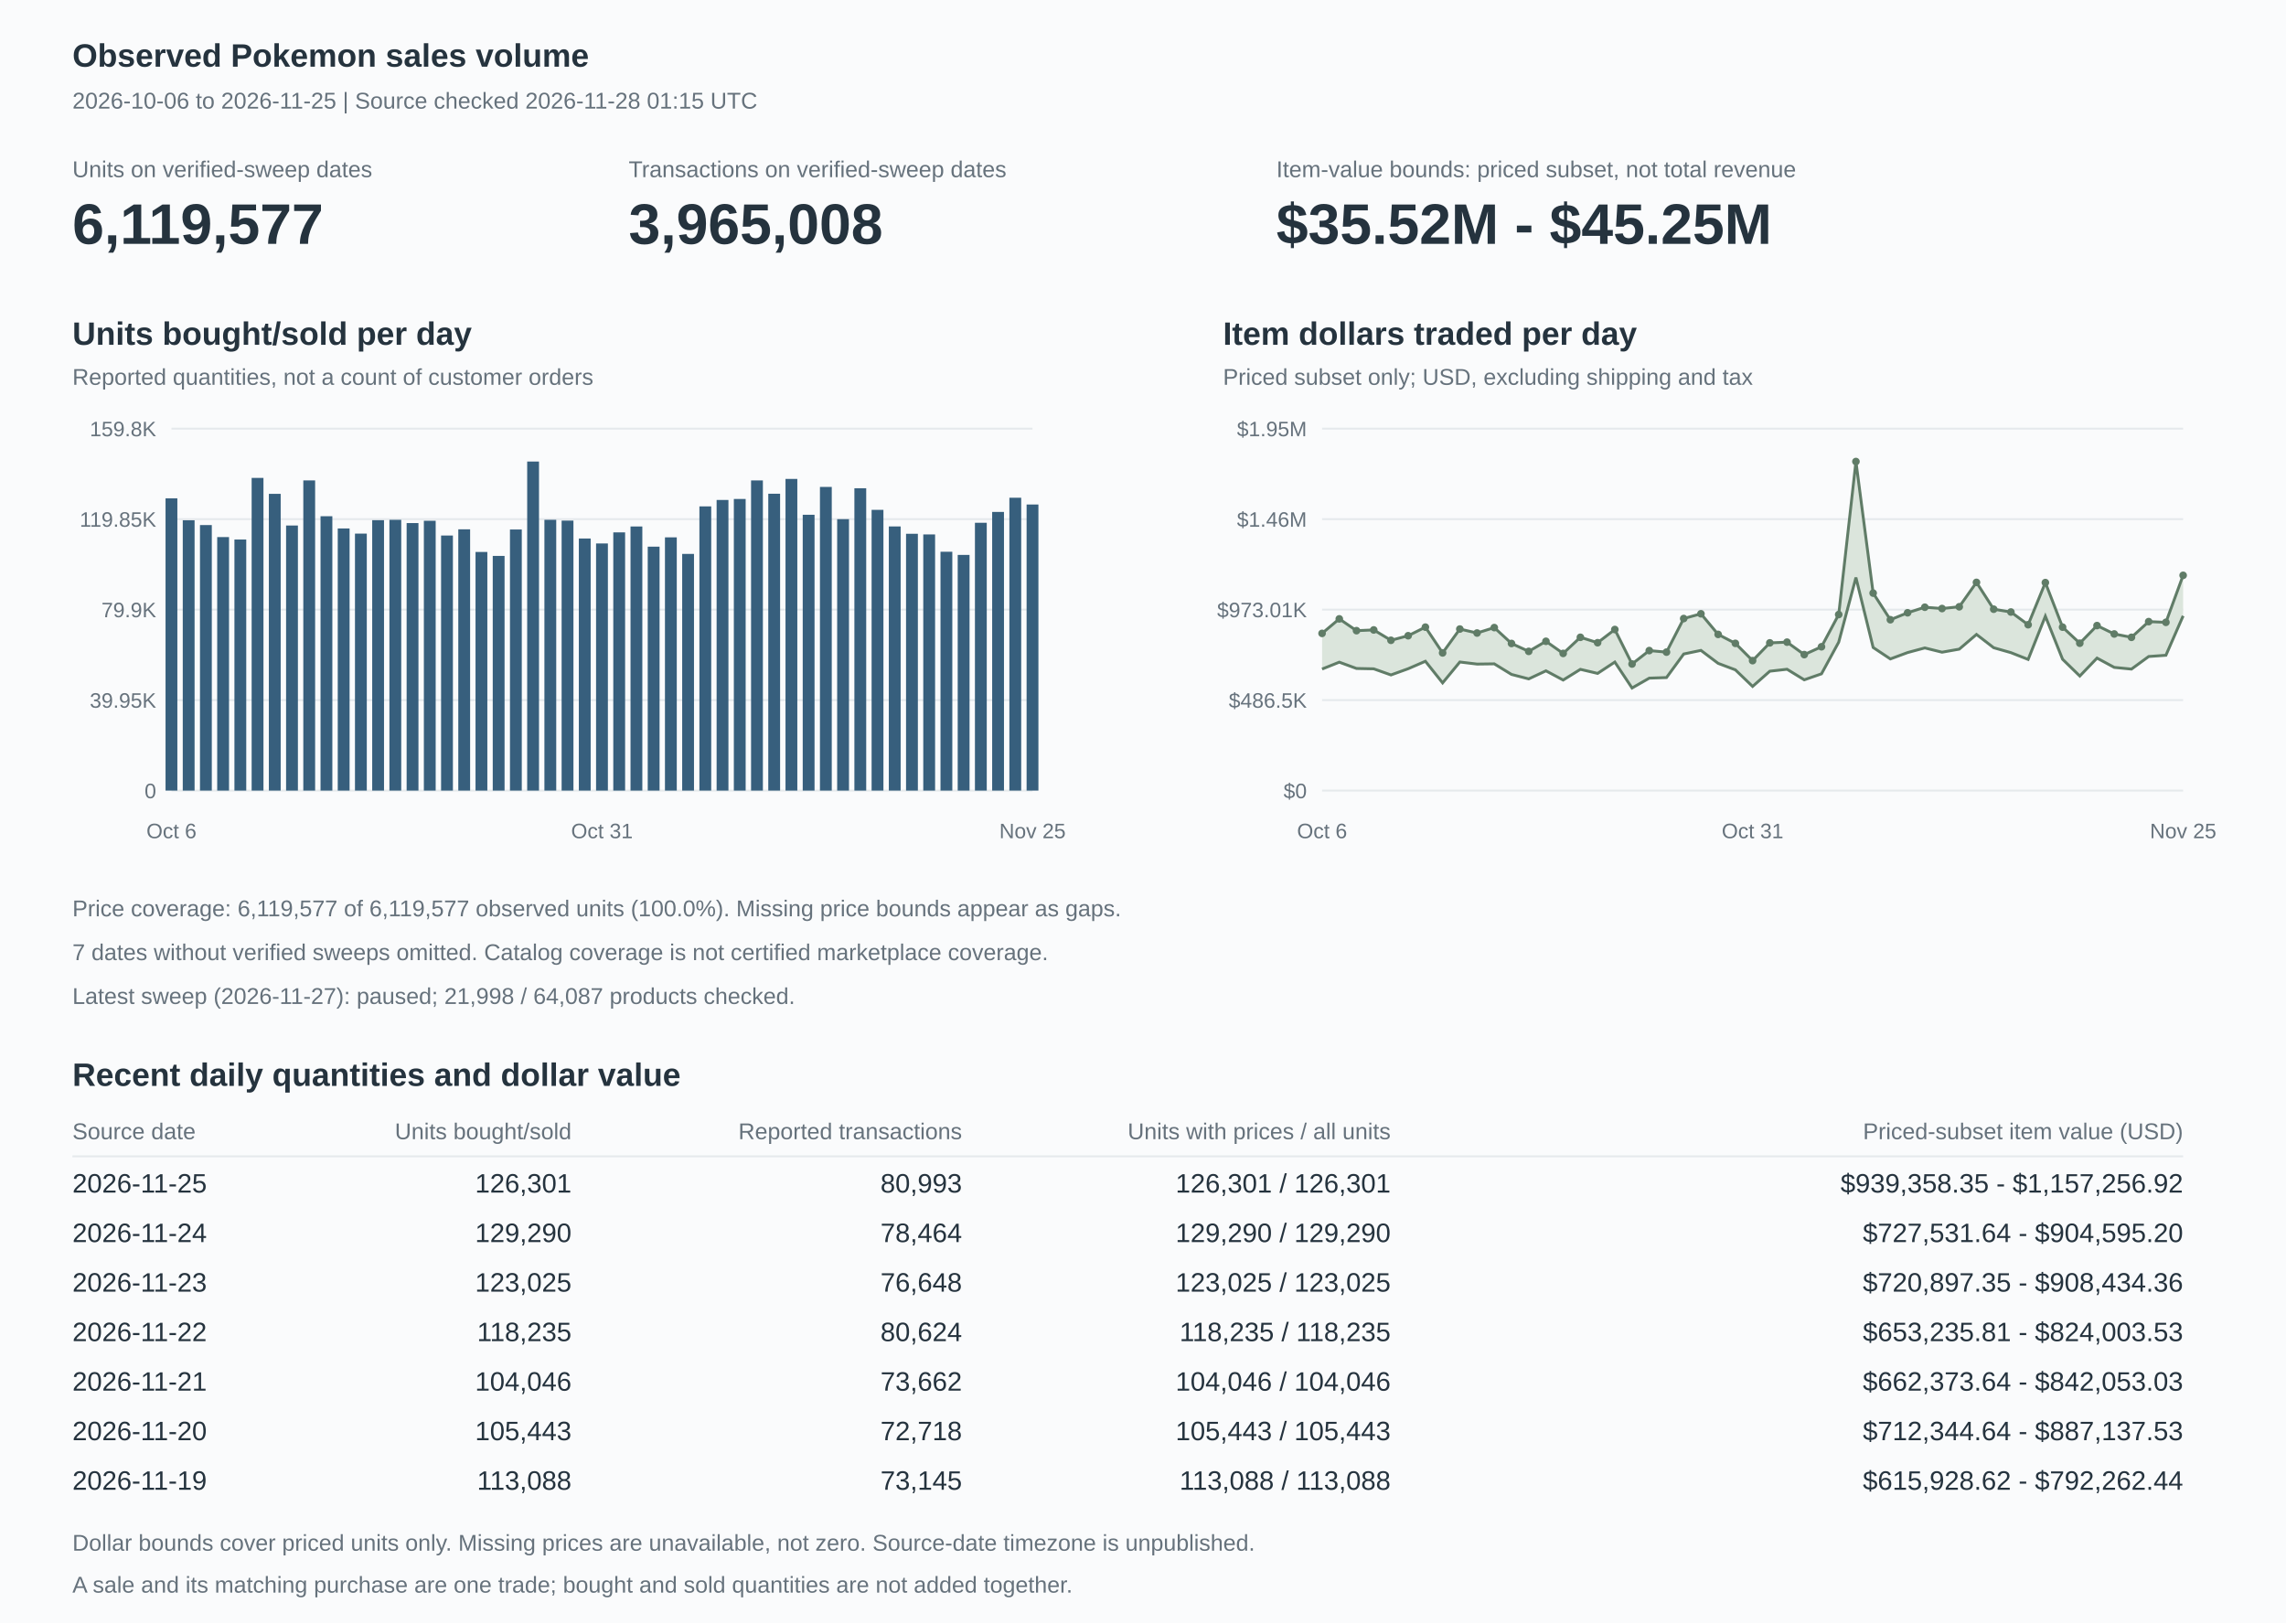
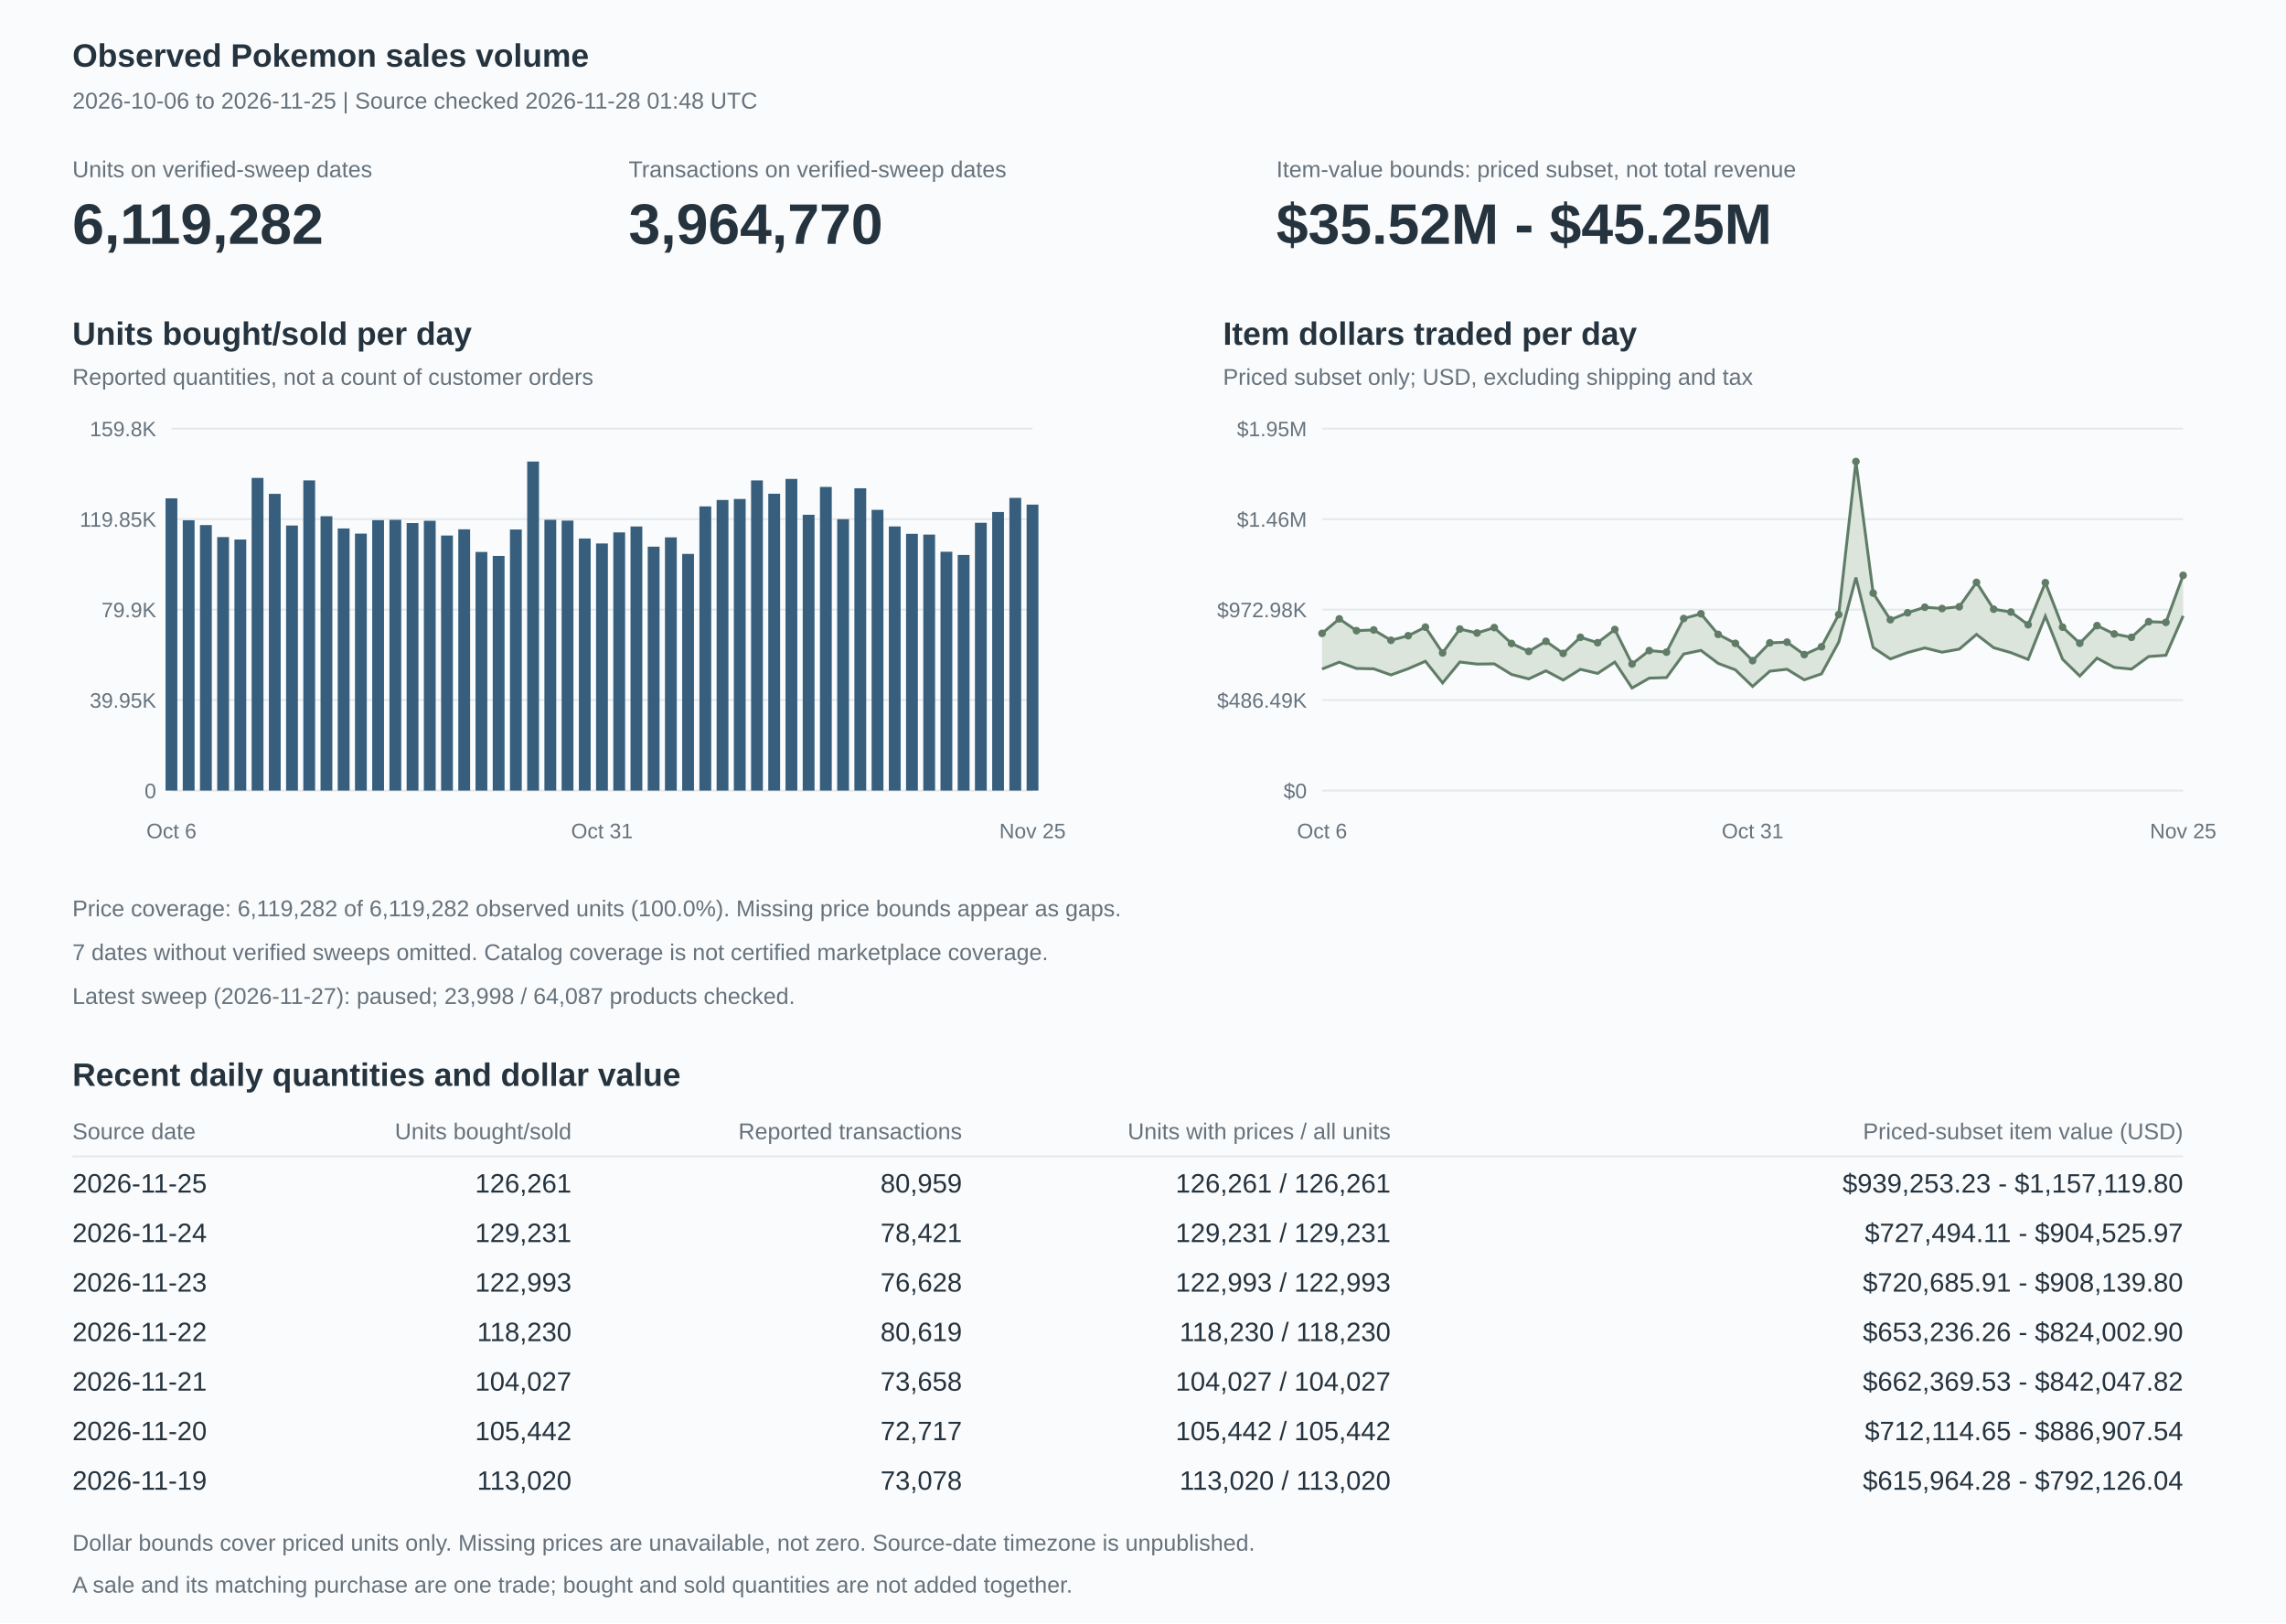
<svg xmlns="http://www.w3.org/2000/svg" width="1200" height="852" viewBox="0 0 1200 852" role="img" aria-labelledby="title description">
  <style>text{font-family:Arial,Helvetica,sans-serif;fill:#25333e;font-size:14px}.heading{font-size:17px;font-weight:600}.muted{fill:#66727c;font-size:12px}.axis{fill:#66727c;font-size:11px}.value{font-size:30px;font-weight:600}.grid{stroke:#e5e9ec;stroke-width:1}</style>
  <rect width="1200" height="852" fill="#fafbfc" />
  <text x="38" y="35" class="heading">Observed Pokemon sales volume</text>
-   <text x="38" y="57" class="muted">2026-10-06 to 2026-11-25 | Source checked 2026-11-28 01:15 UTC</text>
+   <text x="38" y="57" class="muted">2026-10-06 to 2026-11-25 | Source checked 2026-11-28 01:48 UTC</text>
  <text x="38" y="93" class="muted">Units on verified-sweep dates</text>
-   <text x="38" y="128" class="value">6,119,577</text>
+   <text x="38" y="128" class="value">6,119,282</text>
  <text x="330" y="93" class="muted">Transactions on verified-sweep dates</text>
-   <text x="330" y="128" class="value">3,965,008</text>
+   <text x="330" y="128" class="value">3,964,770</text>
  <text x="670" y="93" class="muted">Item-value bounds: priced subset, not total revenue</text>
  <text x="670" y="128" class="value">$35.52M - $45.25M</text>
  <text x="38" y="181" class="heading">Units bought/sold per day</text>
  <text x="38" y="202" class="muted">Reported quantities, not a count of customer orders</text>
  <path d="M90,415h452" class="grid" />
  <text x="82" y="419" text-anchor="end" class="axis">0</text>
  <path d="M90,367.5h452" class="grid" />
  <text x="82" y="371.5" text-anchor="end" class="axis">39.95K</text>
  <path d="M90,320h452" class="grid" />
  <text x="82" y="324" text-anchor="end" class="axis">79.9K</text>
  <path d="M90,272.5h452" class="grid" />
  <text x="82" y="276.5" text-anchor="end" class="axis">119.85K</text>
  <path d="M90,225h452" class="grid" />
  <text x="82" y="229" text-anchor="end" class="axis">159.8K</text>
  <rect x="86.898" y="261.598" width="6.204" height="153.402" fill="#375f7d" />
  <rect x="95.938" y="273.096" width="6.204" height="141.904" fill="#375f7d" />
  <rect x="104.978" y="275.622" width="6.204" height="139.378" fill="#375f7d" />
  <rect x="114.018" y="281.929" width="6.204" height="133.071" fill="#375f7d" />
  <rect x="123.058" y="283.21" width="6.204" height="131.79" fill="#375f7d" />
  <rect x="132.098" y="250.867" width="6.204" height="164.133" fill="#375f7d" />
  <rect x="141.138" y="259.233" width="6.204" height="155.767" fill="#375f7d" />
  <rect x="150.178" y="275.856" width="6.204" height="139.144" fill="#375f7d" />
  <rect x="159.218" y="252.182" width="6.204" height="162.818" fill="#375f7d" />
  <rect x="168.258" y="270.982" width="6.204" height="144.018" fill="#375f7d" />
  <rect x="177.298" y="277.402" width="6.204" height="137.598" fill="#375f7d" />
  <rect x="186.338" y="280.104" width="6.204" height="134.896" fill="#375f7d" />
  <rect x="195.378" y="273.057" width="6.204" height="141.943" fill="#375f7d" />
  <rect x="204.418" y="272.865" width="6.204" height="142.135" fill="#375f7d" />
  <rect x="213.458" y="274.575" width="6.204" height="140.425" fill="#375f7d" />
  <rect x="222.498" y="273.365" width="6.204" height="141.635" fill="#375f7d" />
  <rect x="231.538" y="281.11" width="6.204" height="133.89" fill="#375f7d" />
  <rect x="240.578" y="277.854" width="6.204" height="137.146" fill="#375f7d" />
  <rect x="249.618" y="289.74" width="6.204" height="125.26" fill="#375f7d" />
  <rect x="258.658" y="291.811" width="6.204" height="123.189" fill="#375f7d" />
  <rect x="267.698" y="277.946" width="6.204" height="137.054" fill="#375f7d" />
  <rect x="276.738" y="242.273" width="6.204" height="172.727" fill="#375f7d" />
  <rect x="285.778" y="272.851" width="6.204" height="142.149" fill="#375f7d" />
  <rect x="294.818" y="273.276" width="6.204" height="141.724" fill="#375f7d" />
  <rect x="303.858" y="282.676" width="6.204" height="132.324" fill="#375f7d" />
-   <rect x="312.898" y="285.279" width="6.204" height="129.721" fill="#375f7d" />
-   <rect x="321.938" y="279.462" width="6.204" height="135.538" fill="#375f7d" />
-   <rect x="330.978" y="276.363" width="6.204" height="138.637" fill="#375f7d" />
-   <rect x="340.018" y="286.957" width="6.204" height="128.043" fill="#375f7d" />
-   <rect x="349.058" y="282.069" width="6.204" height="132.931" fill="#375f7d" />
+   <rect x="312.898" y="285.28" width="6.204" height="129.72" fill="#375f7d" />
+   <rect x="321.938" y="279.469" width="6.204" height="135.531" fill="#375f7d" />
+   <rect x="330.978" y="276.367" width="6.204" height="138.633" fill="#375f7d" />
+   <rect x="340.018" y="286.962" width="6.204" height="128.038" fill="#375f7d" />
+   <rect x="349.058" y="282.076" width="6.204" height="132.924" fill="#375f7d" />
  <rect x="358.098" y="290.764" width="6.204" height="124.236" fill="#375f7d" />
-   <rect x="367.138" y="265.815" width="6.204" height="149.185" fill="#375f7d" />
-   <rect x="376.178" y="262.444" width="6.204" height="152.556" fill="#375f7d" />
-   <rect x="385.218" y="261.923" width="6.204" height="153.077" fill="#375f7d" />
+   <rect x="367.138" y="265.824" width="6.204" height="149.176" fill="#375f7d" />
+   <rect x="376.178" y="262.452" width="6.204" height="152.548" fill="#375f7d" />
+   <rect x="385.218" y="261.928" width="6.204" height="153.072" fill="#375f7d" />
  <rect x="394.258" y="252.189" width="6.204" height="162.811" fill="#375f7d" />
-   <rect x="403.298" y="259.173" width="6.204" height="155.827" fill="#375f7d" />
-   <rect x="412.338" y="251.399" width="6.204" height="163.601" fill="#375f7d" />
-   <rect x="421.378" y="270.213" width="6.204" height="144.787" fill="#375f7d" />
-   <rect x="430.418" y="255.603" width="6.204" height="159.397" fill="#375f7d" />
-   <rect x="439.458" y="272.52" width="6.204" height="142.48" fill="#375f7d" />
-   <rect x="448.498" y="256.296" width="6.204" height="158.704" fill="#375f7d" />
+   <rect x="403.298" y="259.178" width="6.204" height="155.822" fill="#375f7d" />
+   <rect x="412.338" y="251.401" width="6.204" height="163.599" fill="#375f7d" />
+   <rect x="421.378" y="270.215" width="6.204" height="144.785" fill="#375f7d" />
+   <rect x="430.418" y="255.604" width="6.204" height="159.396" fill="#375f7d" />
+   <rect x="439.458" y="272.521" width="6.204" height="142.479" fill="#375f7d" />
+   <rect x="448.498" y="256.299" width="6.204" height="158.701" fill="#375f7d" />
  <rect x="457.538" y="267.632" width="6.204" height="147.368" fill="#375f7d" />
-   <rect x="466.578" y="276.345" width="6.204" height="138.655" fill="#375f7d" />
-   <rect x="475.618" y="280.196" width="6.204" height="134.804" fill="#375f7d" />
-   <rect x="484.658" y="280.538" width="6.204" height="134.462" fill="#375f7d" />
-   <rect x="493.698" y="289.628" width="6.204" height="125.372" fill="#375f7d" />
-   <rect x="502.738" y="291.289" width="6.204" height="123.711" fill="#375f7d" />
-   <rect x="511.778" y="274.419" width="6.204" height="140.581" fill="#375f7d" />
-   <rect x="520.818" y="268.723" width="6.204" height="146.277" fill="#375f7d" />
-   <rect x="529.858" y="261.274" width="6.204" height="153.726" fill="#375f7d" />
-   <rect x="538.898" y="264.828" width="6.204" height="150.172" fill="#375f7d" />
+   <rect x="466.578" y="276.347" width="6.204" height="138.653" fill="#375f7d" />
+   <rect x="475.618" y="280.215" width="6.204" height="134.785" fill="#375f7d" />
+   <rect x="484.658" y="280.619" width="6.204" height="134.381" fill="#375f7d" />
+   <rect x="493.698" y="289.629" width="6.204" height="125.371" fill="#375f7d" />
+   <rect x="502.738" y="291.312" width="6.204" height="123.688" fill="#375f7d" />
+   <rect x="511.778" y="274.424" width="6.204" height="140.576" fill="#375f7d" />
+   <rect x="520.818" y="268.761" width="6.204" height="146.239" fill="#375f7d" />
+   <rect x="529.858" y="261.344" width="6.204" height="153.656" fill="#375f7d" />
+   <rect x="538.898" y="264.876" width="6.204" height="150.124" fill="#375f7d" />
  <text x="90" y="440" text-anchor="middle" class="axis">Oct 6</text>
  <text x="316" y="440" text-anchor="middle" class="axis">Oct 31</text>
  <text x="542" y="440" text-anchor="middle" class="axis">Nov 25</text>
  <text x="642" y="181" class="heading">Item dollars traded per day</text>
  <text x="642" y="202" class="muted">Priced subset only; USD, excluding shipping and tax</text>
  <path d="M694,415h452" class="grid" />
  <text x="686" y="419" text-anchor="end" class="axis">$0</text>
  <path d="M694,367.5h452" class="grid" />
-   <text x="686" y="371.5" text-anchor="end" class="axis">$486.5K</text>
+   <text x="686" y="371.5" text-anchor="end" class="axis">$486.49K</text>
  <path d="M694,320h452" class="grid" />
-   <text x="686" y="324" text-anchor="end" class="axis">$973.01K</text>
+   <text x="686" y="324" text-anchor="end" class="axis">$972.98K</text>
  <path d="M694,272.5h452" class="grid" />
  <text x="686" y="276.5" text-anchor="end" class="axis">$1.46M</text>
  <path d="M694,225h452" class="grid" />
  <text x="686" y="229" text-anchor="end" class="axis">$1.95M</text>
-   <polygon points="694,332.483 703.04,324.863 712.08,331.053 721.12,330.668 730.16,336.107 739.2,333.709 748.24,329.205 757.28,342.726 766.32,330.205 775.36,332.29 784.4,329.442 793.44,337.772 802.48,341.924 811.52,336.635 820.56,342.999 829.6,334.534 838.64,337.377 847.68,330.448 856.72,348.555 865.76,341.509 874.8,342.319 883.84,324.691 892.88,322.191 901.92,333.022 910.96,337.717 920,346.787 929.04,337.46 938.08,337.085 947.12,343.62 956.16,339.507 965.2,322.592 974.24,242.273 983.28,311.342 992.32,325.315 1001.36,321.664 1010.4,318.747 1019.44,319.44 1028.48,318.511 1037.52,305.711 1046.56,319.782 1055.6,321.272 1064.64,327.935 1073.68,305.821 1082.72,329.214 1091.76,337.647 1100.8,328.384 1109.84,332.786 1118.88,334.548 1127.92,326.304 1136.96,326.679 1146,302.011 1146,323.285 1136.96,343.967 1127.92,344.615 1118.88,351.221 1109.84,350.329 1100.8,345.45 1091.76,354.863 1082.72,346.059 1073.68,323.458 1064.64,346.145 1055.6,342.587 1046.56,340.01 1037.52,333.031 1028.48,340.752 1019.44,342.354 1010.4,340.112 1001.36,342.545 992.32,345.894 983.28,339.884 974.24,303.169 965.2,337.086 956.16,353.71 947.12,356.851 938.08,351.306 929.04,352.327 920,360.321 910.96,351.617 901.92,348.216 892.88,341.404 883.84,343.297 874.8,355.668 865.76,355.972 856.72,361.146 847.68,347.532 838.64,353.484 829.6,351.352 820.56,356.969 811.52,352.132 802.48,356.366 793.44,354.022 784.4,348.47 775.36,348.596 766.32,347.504 757.28,358.47 748.24,347.114 739.2,351.029 730.16,354.294 721.12,351.084 712.08,350.897 703.04,347.588 694,351.203" fill="#dbe5dc" />
-   <polyline points="694,351.203 703.04,347.588 712.08,350.897 721.12,351.084 730.16,354.294 739.2,351.029 748.24,347.114 757.28,358.47 766.32,347.504 775.36,348.596 784.4,348.47 793.44,354.022 802.48,356.366 811.52,352.132 820.56,356.969 829.6,351.352 838.64,353.484 847.68,347.532 856.72,361.146 865.76,355.972 874.8,355.668 883.84,343.297 892.88,341.404 901.92,348.216 910.96,351.617 920,360.321 929.04,352.327 938.08,351.306 947.12,356.851 956.16,353.71 965.2,337.086 974.24,303.169 983.28,339.884 992.32,345.894 1001.36,342.545 1010.4,340.112 1019.44,342.354 1028.48,340.752 1037.52,333.031 1046.56,340.01 1055.6,342.587 1064.64,346.145 1073.68,323.458 1082.72,346.059 1091.76,354.863 1100.8,345.45 1109.84,350.329 1118.88,351.221 1127.92,344.615 1136.96,343.967 1146,323.285" fill="none" stroke="#607c67" stroke-width="1.5" />
-   <polyline points="694,332.483 703.04,324.863 712.08,331.053 721.12,330.668 730.16,336.107 739.2,333.709 748.24,329.205 757.28,342.726 766.32,330.205 775.36,332.29 784.4,329.442 793.44,337.772 802.48,341.924 811.52,336.635 820.56,342.999 829.6,334.534 838.64,337.377 847.68,330.448 856.72,348.555 865.76,341.509 874.8,342.319 883.84,324.691 892.88,322.191 901.92,333.022 910.96,337.717 920,346.787 929.04,337.46 938.08,337.085 947.12,343.62 956.16,339.507 965.2,322.592 974.24,242.273 983.28,311.342 992.32,325.315 1001.36,321.664 1010.4,318.747 1019.44,319.44 1028.48,318.511 1037.52,305.711 1046.56,319.782 1055.6,321.272 1064.64,327.935 1073.68,305.821 1082.72,329.214 1091.76,337.647 1100.8,328.384 1109.84,332.786 1118.88,334.548 1127.92,326.304 1136.96,326.679 1146,302.011" fill="none" stroke="#607c67" stroke-width="1.5" />
-   <circle cx="694" cy="332.483" r="2" fill="#607c67" />
-   <circle cx="703.04" cy="324.863" r="2" fill="#607c67" />
-   <circle cx="712.08" cy="331.053" r="2" fill="#607c67" />
-   <circle cx="721.12" cy="330.668" r="2" fill="#607c67" />
-   <circle cx="730.16" cy="336.107" r="2" fill="#607c67" />
-   <circle cx="739.2" cy="333.709" r="2" fill="#607c67" />
-   <circle cx="748.24" cy="329.205" r="2" fill="#607c67" />
-   <circle cx="757.28" cy="342.726" r="2" fill="#607c67" />
-   <circle cx="766.32" cy="330.205" r="2" fill="#607c67" />
-   <circle cx="775.36" cy="332.29" r="2" fill="#607c67" />
-   <circle cx="784.4" cy="329.442" r="2" fill="#607c67" />
-   <circle cx="793.44" cy="337.772" r="2" fill="#607c67" />
-   <circle cx="802.48" cy="341.924" r="2" fill="#607c67" />
-   <circle cx="811.52" cy="336.635" r="2" fill="#607c67" />
-   <circle cx="820.56" cy="342.999" r="2" fill="#607c67" />
-   <circle cx="829.6" cy="334.534" r="2" fill="#607c67" />
-   <circle cx="838.64" cy="337.377" r="2" fill="#607c67" />
-   <circle cx="847.68" cy="330.448" r="2" fill="#607c67" />
-   <circle cx="856.72" cy="348.555" r="2" fill="#607c67" />
-   <circle cx="865.76" cy="341.509" r="2" fill="#607c67" />
-   <circle cx="874.8" cy="342.319" r="2" fill="#607c67" />
-   <circle cx="883.84" cy="324.691" r="2" fill="#607c67" />
-   <circle cx="892.88" cy="322.191" r="2" fill="#607c67" />
-   <circle cx="901.92" cy="333.022" r="2" fill="#607c67" />
-   <circle cx="910.96" cy="337.717" r="2" fill="#607c67" />
-   <circle cx="920" cy="346.787" r="2" fill="#607c67" />
-   <circle cx="929.04" cy="337.46" r="2" fill="#607c67" />
-   <circle cx="938.08" cy="337.085" r="2" fill="#607c67" />
+   <polygon points="694,332.481 703.04,324.861 712.08,331.051 721.12,330.666 730.16,336.105 739.2,333.706 748.24,329.202 757.28,342.724 766.32,330.203 775.36,332.287 784.4,329.439 793.44,337.77 802.48,341.922 811.52,336.632 820.56,342.997 829.6,334.532 838.64,337.375 847.68,330.446 856.72,348.553 865.76,341.507 874.8,342.317 883.84,324.688 892.88,322.188 901.92,333.019 910.96,337.715 920,346.786 929.04,337.459 938.08,337.084 947.12,343.62 956.16,339.506 965.2,322.59 974.24,242.273 983.28,311.34 992.32,325.316 1001.36,321.661 1010.4,318.745 1019.44,319.438 1028.48,318.51 1037.52,305.708 1046.56,319.781 1055.6,321.27 1064.64,327.933 1073.68,305.84 1082.72,329.213 1091.76,337.658 1100.8,328.404 1109.84,332.784 1118.88,334.546 1127.92,326.331 1136.96,326.683 1146,302.021 1146,323.293 1136.96,343.969 1127.92,344.633 1118.88,351.219 1109.84,350.327 1100.8,345.47 1091.76,354.858 1082.72,346.057 1073.68,323.477 1064.64,346.143 1055.6,342.586 1046.56,340.009 1037.52,333.028 1028.48,340.751 1019.44,342.352 1010.4,340.11 1001.36,342.543 992.32,345.896 983.28,339.882 974.24,303.171 965.2,337.084 956.16,353.709 947.12,356.85 938.08,351.305 929.04,352.326 920,360.32 910.96,351.615 901.92,348.214 892.88,341.402 883.84,343.295 874.8,355.666 865.76,355.97 856.72,361.145 847.68,347.53 838.64,353.482 829.6,351.35 820.56,356.967 811.52,352.13 802.48,356.364 793.44,354.02 784.4,348.468 775.36,348.594 766.32,347.502 757.28,358.469 748.24,347.112 739.2,351.027 730.16,354.292 721.12,351.082 712.08,350.895 703.04,347.586 694,351.201" fill="#dbe5dc" />
+   <polyline points="694,351.201 703.04,347.586 712.08,350.895 721.12,351.082 730.16,354.292 739.2,351.027 748.24,347.112 757.28,358.469 766.32,347.502 775.36,348.594 784.4,348.468 793.44,354.02 802.48,356.364 811.52,352.13 820.56,356.967 829.6,351.35 838.64,353.482 847.68,347.53 856.72,361.145 865.76,355.97 874.8,355.666 883.84,343.295 892.88,341.402 901.92,348.214 910.96,351.615 920,360.32 929.04,352.326 938.08,351.305 947.12,356.85 956.16,353.709 965.2,337.084 974.24,303.171 983.28,339.882 992.32,345.896 1001.36,342.543 1010.4,340.11 1019.44,342.352 1028.48,340.751 1037.52,333.028 1046.56,340.009 1055.6,342.586 1064.64,346.143 1073.68,323.477 1082.72,346.057 1091.76,354.858 1100.8,345.47 1109.84,350.327 1118.88,351.219 1127.92,344.633 1136.96,343.969 1146,323.293" fill="none" stroke="#607c67" stroke-width="1.5" />
+   <polyline points="694,332.481 703.04,324.861 712.08,331.051 721.12,330.666 730.16,336.105 739.2,333.706 748.24,329.202 757.28,342.724 766.32,330.203 775.36,332.287 784.4,329.439 793.44,337.77 802.48,341.922 811.52,336.632 820.56,342.997 829.6,334.532 838.64,337.375 847.68,330.446 856.72,348.553 865.76,341.507 874.8,342.317 883.84,324.688 892.88,322.188 901.92,333.019 910.96,337.715 920,346.786 929.04,337.459 938.08,337.084 947.12,343.62 956.16,339.506 965.2,322.59 974.24,242.273 983.28,311.34 992.32,325.316 1001.36,321.661 1010.4,318.745 1019.44,319.438 1028.48,318.51 1037.52,305.708 1046.56,319.781 1055.6,321.27 1064.64,327.933 1073.68,305.84 1082.72,329.213 1091.76,337.658 1100.8,328.404 1109.84,332.784 1118.88,334.546 1127.92,326.331 1136.96,326.683 1146,302.021" fill="none" stroke="#607c67" stroke-width="1.5" />
+   <circle cx="694" cy="332.481" r="2" fill="#607c67" />
+   <circle cx="703.04" cy="324.861" r="2" fill="#607c67" />
+   <circle cx="712.08" cy="331.051" r="2" fill="#607c67" />
+   <circle cx="721.12" cy="330.666" r="2" fill="#607c67" />
+   <circle cx="730.16" cy="336.105" r="2" fill="#607c67" />
+   <circle cx="739.2" cy="333.706" r="2" fill="#607c67" />
+   <circle cx="748.24" cy="329.202" r="2" fill="#607c67" />
+   <circle cx="757.28" cy="342.724" r="2" fill="#607c67" />
+   <circle cx="766.32" cy="330.203" r="2" fill="#607c67" />
+   <circle cx="775.36" cy="332.287" r="2" fill="#607c67" />
+   <circle cx="784.4" cy="329.439" r="2" fill="#607c67" />
+   <circle cx="793.44" cy="337.77" r="2" fill="#607c67" />
+   <circle cx="802.48" cy="341.922" r="2" fill="#607c67" />
+   <circle cx="811.52" cy="336.632" r="2" fill="#607c67" />
+   <circle cx="820.56" cy="342.997" r="2" fill="#607c67" />
+   <circle cx="829.6" cy="334.532" r="2" fill="#607c67" />
+   <circle cx="838.64" cy="337.375" r="2" fill="#607c67" />
+   <circle cx="847.68" cy="330.446" r="2" fill="#607c67" />
+   <circle cx="856.72" cy="348.553" r="2" fill="#607c67" />
+   <circle cx="865.76" cy="341.507" r="2" fill="#607c67" />
+   <circle cx="874.8" cy="342.317" r="2" fill="#607c67" />
+   <circle cx="883.84" cy="324.688" r="2" fill="#607c67" />
+   <circle cx="892.88" cy="322.188" r="2" fill="#607c67" />
+   <circle cx="901.92" cy="333.019" r="2" fill="#607c67" />
+   <circle cx="910.96" cy="337.715" r="2" fill="#607c67" />
+   <circle cx="920" cy="346.786" r="2" fill="#607c67" />
+   <circle cx="929.04" cy="337.459" r="2" fill="#607c67" />
+   <circle cx="938.08" cy="337.084" r="2" fill="#607c67" />
  <circle cx="947.12" cy="343.62" r="2" fill="#607c67" />
-   <circle cx="956.16" cy="339.507" r="2" fill="#607c67" />
-   <circle cx="965.2" cy="322.592" r="2" fill="#607c67" />
+   <circle cx="956.16" cy="339.506" r="2" fill="#607c67" />
+   <circle cx="965.2" cy="322.59" r="2" fill="#607c67" />
  <circle cx="974.24" cy="242.273" r="2" fill="#607c67" />
-   <circle cx="983.28" cy="311.342" r="2" fill="#607c67" />
-   <circle cx="992.32" cy="325.315" r="2" fill="#607c67" />
-   <circle cx="1001.36" cy="321.664" r="2" fill="#607c67" />
-   <circle cx="1010.4" cy="318.747" r="2" fill="#607c67" />
-   <circle cx="1019.44" cy="319.44" r="2" fill="#607c67" />
-   <circle cx="1028.48" cy="318.511" r="2" fill="#607c67" />
-   <circle cx="1037.52" cy="305.711" r="2" fill="#607c67" />
-   <circle cx="1046.56" cy="319.782" r="2" fill="#607c67" />
-   <circle cx="1055.6" cy="321.272" r="2" fill="#607c67" />
-   <circle cx="1064.64" cy="327.935" r="2" fill="#607c67" />
-   <circle cx="1073.68" cy="305.821" r="2" fill="#607c67" />
-   <circle cx="1082.72" cy="329.214" r="2" fill="#607c67" />
-   <circle cx="1091.76" cy="337.647" r="2" fill="#607c67" />
-   <circle cx="1100.8" cy="328.384" r="2" fill="#607c67" />
-   <circle cx="1109.84" cy="332.786" r="2" fill="#607c67" />
-   <circle cx="1118.88" cy="334.548" r="2" fill="#607c67" />
-   <circle cx="1127.92" cy="326.304" r="2" fill="#607c67" />
-   <circle cx="1136.96" cy="326.679" r="2" fill="#607c67" />
-   <circle cx="1146" cy="302.011" r="2" fill="#607c67" />
+   <circle cx="983.28" cy="311.34" r="2" fill="#607c67" />
+   <circle cx="992.32" cy="325.316" r="2" fill="#607c67" />
+   <circle cx="1001.36" cy="321.661" r="2" fill="#607c67" />
+   <circle cx="1010.4" cy="318.745" r="2" fill="#607c67" />
+   <circle cx="1019.44" cy="319.438" r="2" fill="#607c67" />
+   <circle cx="1028.48" cy="318.51" r="2" fill="#607c67" />
+   <circle cx="1037.52" cy="305.708" r="2" fill="#607c67" />
+   <circle cx="1046.56" cy="319.781" r="2" fill="#607c67" />
+   <circle cx="1055.6" cy="321.27" r="2" fill="#607c67" />
+   <circle cx="1064.64" cy="327.933" r="2" fill="#607c67" />
+   <circle cx="1073.68" cy="305.84" r="2" fill="#607c67" />
+   <circle cx="1082.72" cy="329.213" r="2" fill="#607c67" />
+   <circle cx="1091.76" cy="337.658" r="2" fill="#607c67" />
+   <circle cx="1100.8" cy="328.404" r="2" fill="#607c67" />
+   <circle cx="1109.84" cy="332.784" r="2" fill="#607c67" />
+   <circle cx="1118.88" cy="334.546" r="2" fill="#607c67" />
+   <circle cx="1127.92" cy="326.331" r="2" fill="#607c67" />
+   <circle cx="1136.96" cy="326.683" r="2" fill="#607c67" />
+   <circle cx="1146" cy="302.021" r="2" fill="#607c67" />
  <text x="694" y="440" text-anchor="middle" class="axis">Oct 6</text>
  <text x="920" y="440" text-anchor="middle" class="axis">Oct 31</text>
  <text x="1146" y="440" text-anchor="middle" class="axis">Nov 25</text>
-   <text x="38" y="481" class="muted">Price coverage: 6,119,577 of 6,119,577 observed units (100.0%). Missing price bounds appear as gaps.</text>
+   <text x="38" y="481" class="muted">Price coverage: 6,119,282 of 6,119,282 observed units (100.0%). Missing price bounds appear as gaps.</text>
  <text x="38" y="504" class="muted">7 dates without verified sweeps omitted. Catalog coverage is not certified marketplace coverage.</text>
-   <text x="38" y="527" class="muted">Latest sweep (2026-11-27): paused; 21,998 / 64,087 products checked.</text>
+   <text x="38" y="527" class="muted">Latest sweep (2026-11-27): paused; 23,998 / 64,087 products checked.</text>
  <text x="38" y="570" class="heading">Recent daily quantities and dollar value</text>
  <text x="38" y="598" class="muted">Source date</text>
  <text x="300" y="598" text-anchor="end" class="muted">Units bought/sold</text>
  <text x="505" y="598" text-anchor="end" class="muted">Reported transactions</text>
  <text x="730" y="598" text-anchor="end" class="muted">Units with prices / all units</text>
  <text x="1146" y="598" text-anchor="end" class="muted">Priced-subset item value (USD)</text>
  <path d="M38,607h1108" class="grid" />
  <text x="38" y="626">2026-11-25</text>
-   <text x="300" y="626" text-anchor="end">126,301</text>
-   <text x="505" y="626" text-anchor="end">80,993</text>
-   <text x="730" y="626" text-anchor="end">126,301 / 126,301</text>
-   <text x="1146" y="626" text-anchor="end">$939,358.35 - $1,157,256.92</text>
+   <text x="300" y="626" text-anchor="end">126,261</text>
+   <text x="505" y="626" text-anchor="end">80,959</text>
+   <text x="730" y="626" text-anchor="end">126,261 / 126,261</text>
+   <text x="1146" y="626" text-anchor="end">$939,253.23 - $1,157,119.80</text>
  <text x="38" y="652">2026-11-24</text>
-   <text x="300" y="652" text-anchor="end">129,290</text>
-   <text x="505" y="652" text-anchor="end">78,464</text>
-   <text x="730" y="652" text-anchor="end">129,290 / 129,290</text>
-   <text x="1146" y="652" text-anchor="end">$727,531.64 - $904,595.20</text>
+   <text x="300" y="652" text-anchor="end">129,231</text>
+   <text x="505" y="652" text-anchor="end">78,421</text>
+   <text x="730" y="652" text-anchor="end">129,231 / 129,231</text>
+   <text x="1146" y="652" text-anchor="end">$727,494.11 - $904,525.97</text>
  <text x="38" y="678">2026-11-23</text>
-   <text x="300" y="678" text-anchor="end">123,025</text>
-   <text x="505" y="678" text-anchor="end">76,648</text>
-   <text x="730" y="678" text-anchor="end">123,025 / 123,025</text>
-   <text x="1146" y="678" text-anchor="end">$720,897.35 - $908,434.36</text>
+   <text x="300" y="678" text-anchor="end">122,993</text>
+   <text x="505" y="678" text-anchor="end">76,628</text>
+   <text x="730" y="678" text-anchor="end">122,993 / 122,993</text>
+   <text x="1146" y="678" text-anchor="end">$720,685.91 - $908,139.80</text>
  <text x="38" y="704">2026-11-22</text>
-   <text x="300" y="704" text-anchor="end">118,235</text>
-   <text x="505" y="704" text-anchor="end">80,624</text>
-   <text x="730" y="704" text-anchor="end">118,235 / 118,235</text>
-   <text x="1146" y="704" text-anchor="end">$653,235.81 - $824,003.53</text>
+   <text x="300" y="704" text-anchor="end">118,230</text>
+   <text x="505" y="704" text-anchor="end">80,619</text>
+   <text x="730" y="704" text-anchor="end">118,230 / 118,230</text>
+   <text x="1146" y="704" text-anchor="end">$653,236.26 - $824,002.90</text>
  <text x="38" y="730">2026-11-21</text>
-   <text x="300" y="730" text-anchor="end">104,046</text>
-   <text x="505" y="730" text-anchor="end">73,662</text>
-   <text x="730" y="730" text-anchor="end">104,046 / 104,046</text>
-   <text x="1146" y="730" text-anchor="end">$662,373.64 - $842,053.03</text>
+   <text x="300" y="730" text-anchor="end">104,027</text>
+   <text x="505" y="730" text-anchor="end">73,658</text>
+   <text x="730" y="730" text-anchor="end">104,027 / 104,027</text>
+   <text x="1146" y="730" text-anchor="end">$662,369.53 - $842,047.82</text>
  <text x="38" y="756">2026-11-20</text>
-   <text x="300" y="756" text-anchor="end">105,443</text>
-   <text x="505" y="756" text-anchor="end">72,718</text>
-   <text x="730" y="756" text-anchor="end">105,443 / 105,443</text>
-   <text x="1146" y="756" text-anchor="end">$712,344.64 - $887,137.53</text>
+   <text x="300" y="756" text-anchor="end">105,442</text>
+   <text x="505" y="756" text-anchor="end">72,717</text>
+   <text x="730" y="756" text-anchor="end">105,442 / 105,442</text>
+   <text x="1146" y="756" text-anchor="end">$712,114.65 - $886,907.54</text>
  <text x="38" y="782">2026-11-19</text>
-   <text x="300" y="782" text-anchor="end">113,088</text>
-   <text x="505" y="782" text-anchor="end">73,145</text>
-   <text x="730" y="782" text-anchor="end">113,088 / 113,088</text>
-   <text x="1146" y="782" text-anchor="end">$615,928.62 - $792,262.44</text>
+   <text x="300" y="782" text-anchor="end">113,020</text>
+   <text x="505" y="782" text-anchor="end">73,078</text>
+   <text x="730" y="782" text-anchor="end">113,020 / 113,020</text>
+   <text x="1146" y="782" text-anchor="end">$615,964.28 - $792,126.04</text>
  <text x="38" y="814" class="muted">Dollar bounds cover priced units only. Missing prices are unavailable, not zero. Source-date timezone is unpublished.</text>
  <text x="38" y="836" class="muted">A sale and its matching purchase are one trade; bought and sold quantities are not added together.</text>
</svg>
